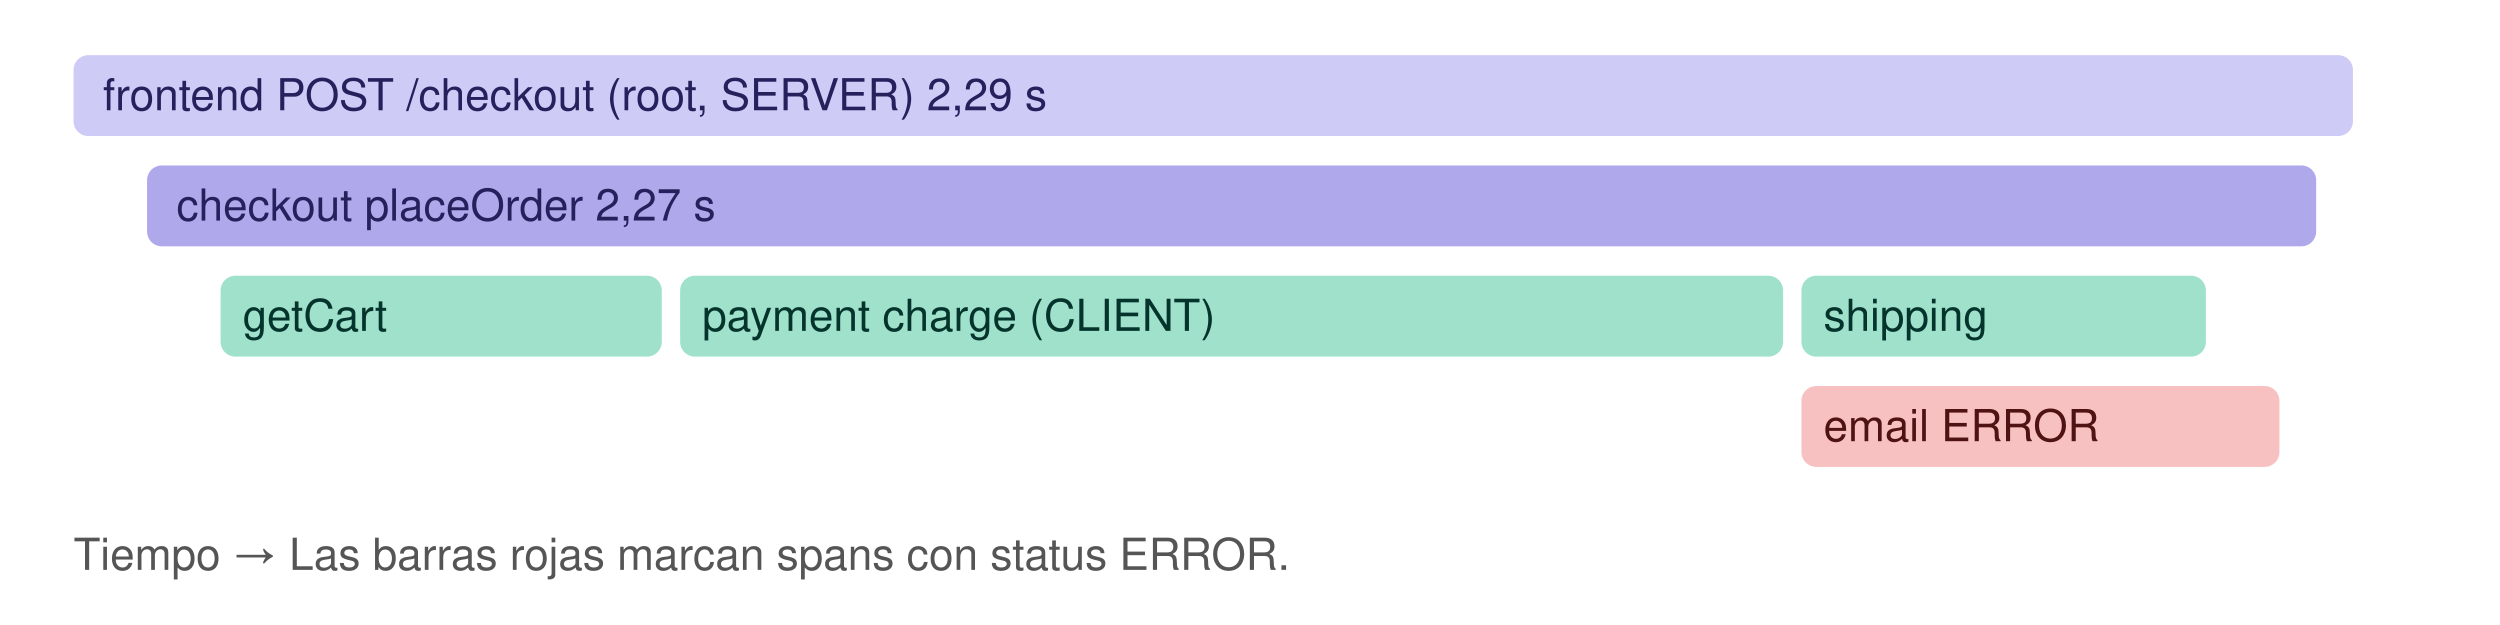
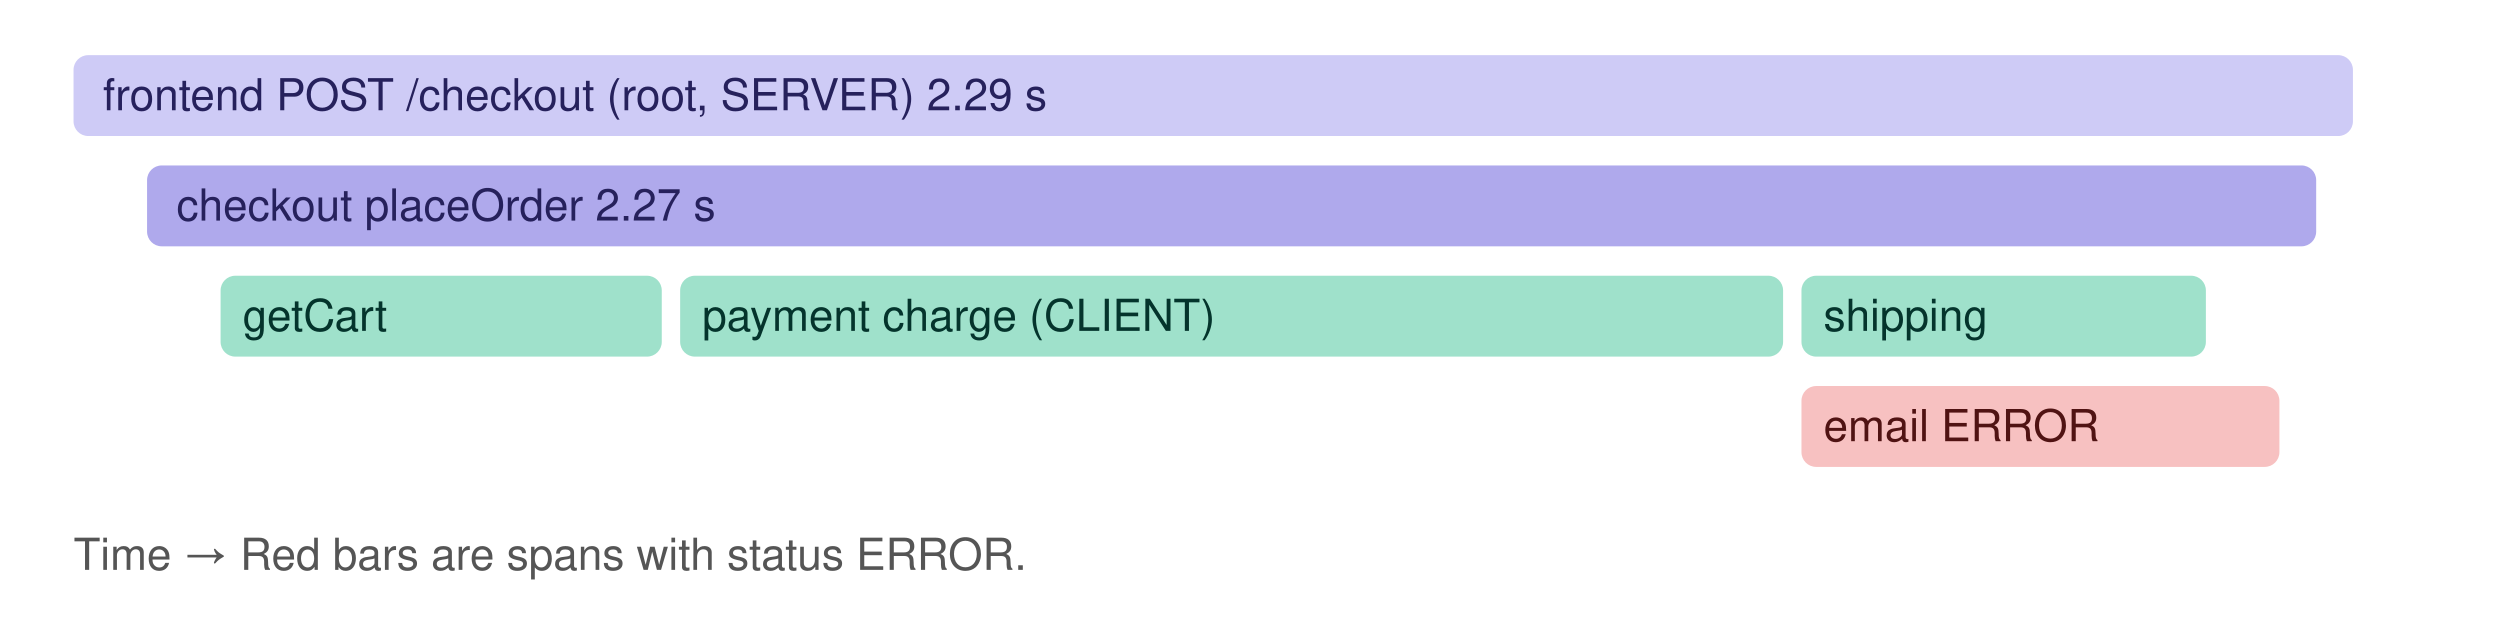
<svg xmlns="http://www.w3.org/2000/svg" width="680" viewBox="0 0 680 170" font-family="Helvetica, Arial, sans-serif" font-size="12">
  <rect width="100%" height="100%" fill="#ffffff" />
  <rect x="20" y="15" width="620" height="22" rx="4" fill="#CECBF6" />
-   <text x="28" y="30" fill="#26215C">frontend  POST /checkout  (root, SERVER)  2,29 s</text>
+   <text x="28" y="30" fill="#26215C">frontend  POST /checkout  (root, SERVER)  2.29 s</text>
  <rect x="40" y="45" width="590" height="22" rx="4" fill="#AFA9EC" />
-   <text x="48" y="60" fill="#26215C">checkout  placeOrder  2,27 s</text>
+   <text x="48" y="60" fill="#26215C">checkout  placeOrder  2.27 s</text>
  <rect x="60" y="75" width="120" height="22" rx="4" fill="#9FE1CB" />
  <text x="66" y="90" fill="#04342C">getCart</text>
  <rect x="185" y="75" width="300" height="22" rx="4" fill="#9FE1CB" />
  <text x="191" y="90" fill="#04342C">payment  charge  (CLIENT)</text>
  <rect x="490" y="75" width="110" height="22" rx="4" fill="#9FE1CB" />
  <text x="496" y="90" fill="#04342C">shipping</text>
  <rect x="490" y="105" width="130" height="22" rx="4" fill="#F7C1C1" />
  <text x="496" y="120" fill="#501313">email  ERROR</text>
-   <text x="20" y="155" fill="#555">Tiempo →    Las barras rojas marcan spans con status ERROR.</text>
+   <text x="20" y="155" fill="#555">Time →    Red bars are spans with status ERROR.</text>
</svg>
